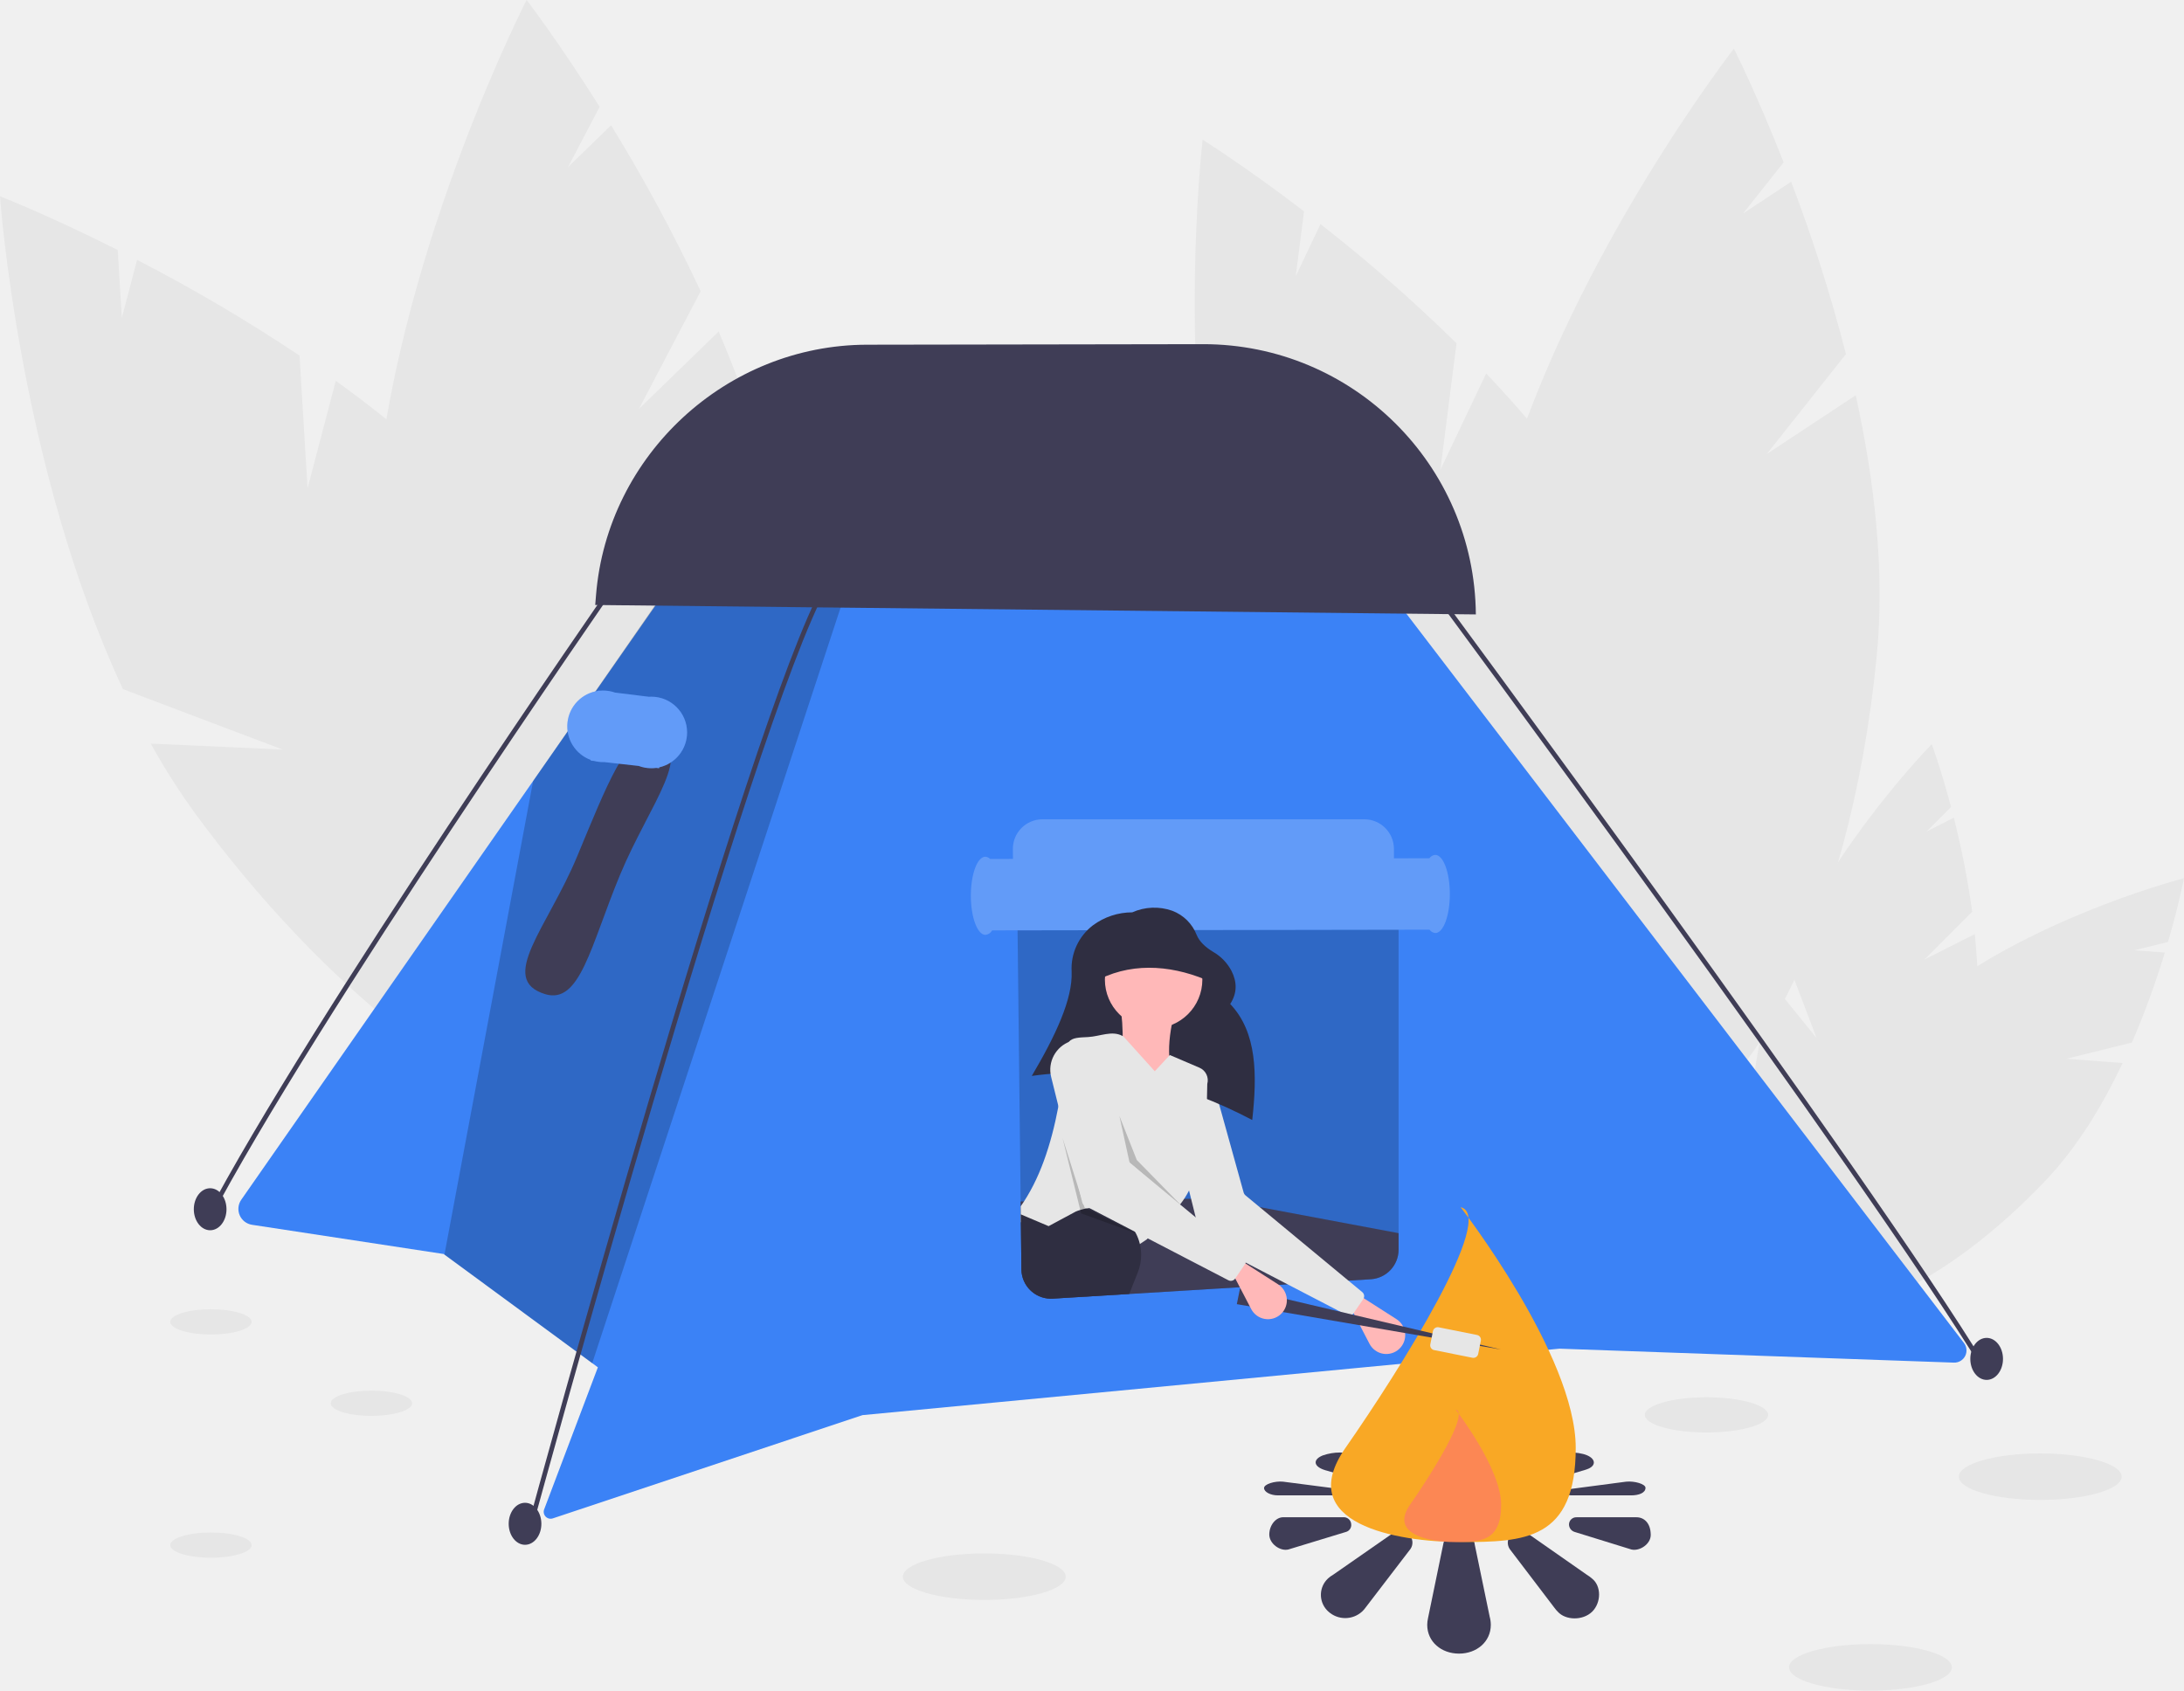
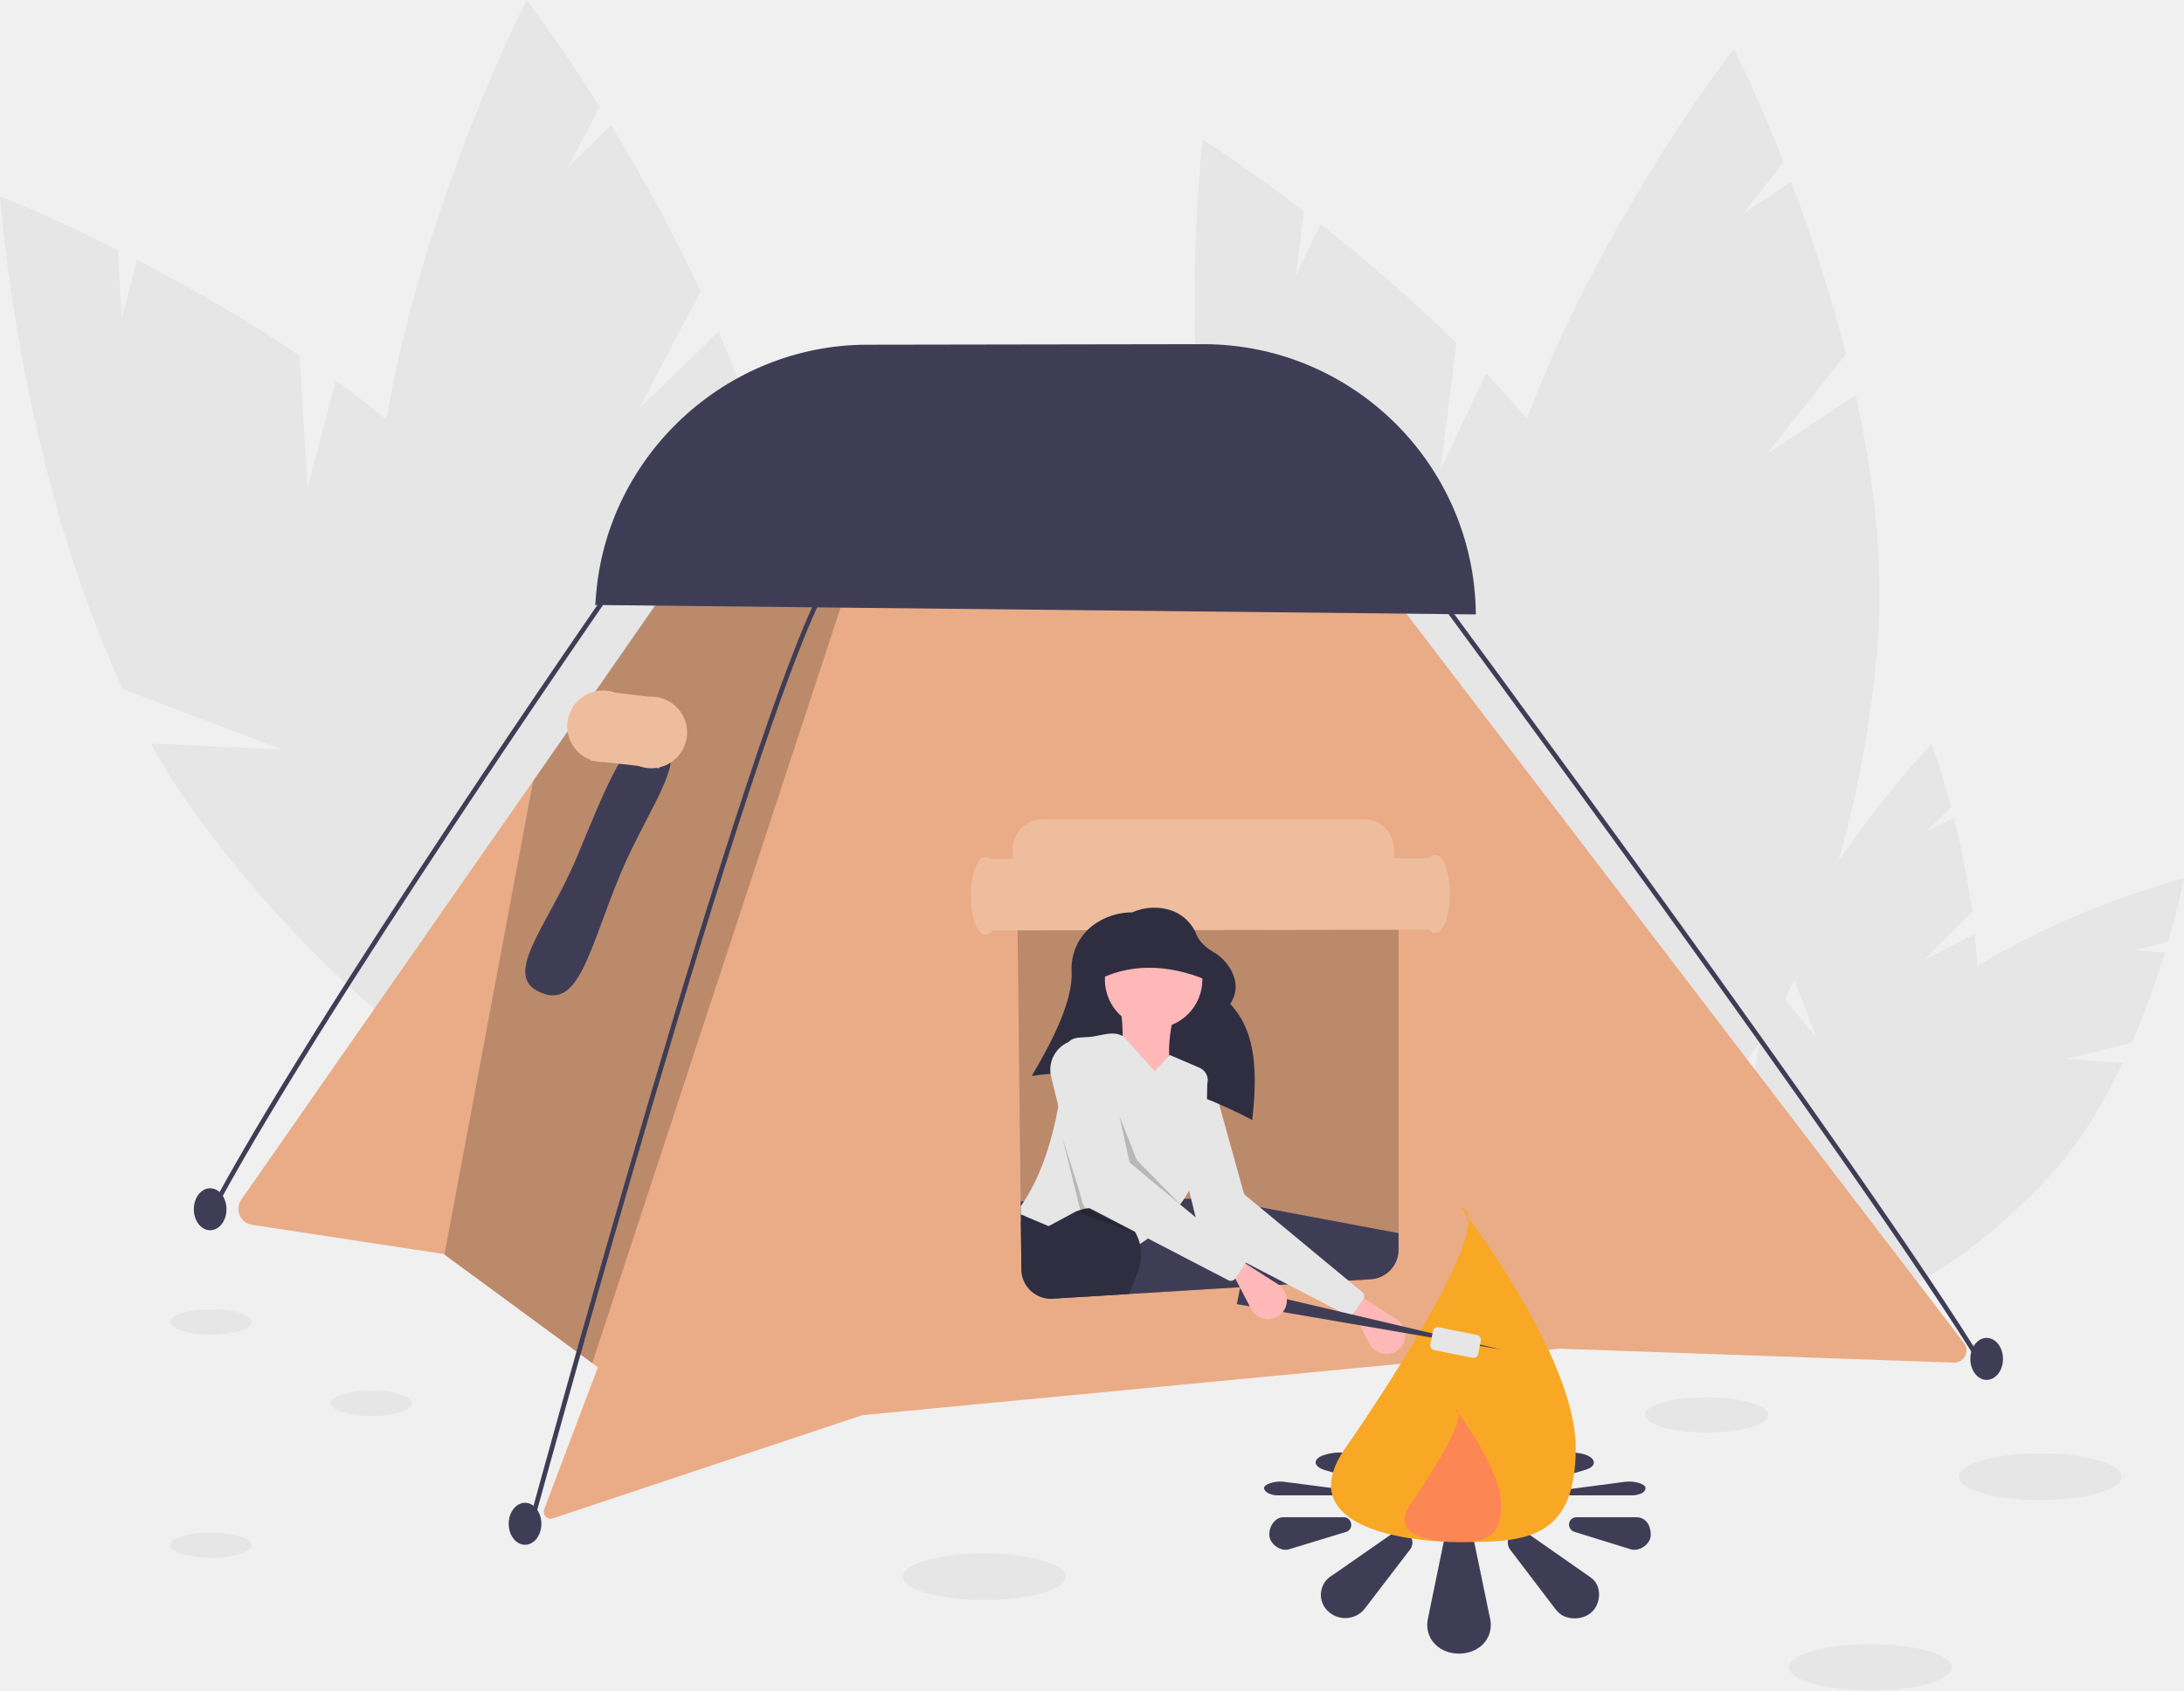
<svg xmlns="http://www.w3.org/2000/svg" data-name="Layer 1" width="939.002" height="727" viewBox="0 0 939.002 727">
  <path d="M957.896,499.119l20.534-20.545a365.614,365.614,0,0,0-7.9-40.446l-11.703,5.924L969.341,433.532c-4.358-16.432-8.284-27.038-8.284-27.038s-41.383,42.144-62.771,91.564l13.252,34.839L893.407,510.501a147.917,147.917,0,0,0-5.084,17.88c-13.086,61.151-3.723,114.997,20.913,120.269s55.216-40.026,68.302-101.177c4.057-18.957,4.012-39.709,2.023-59.321Z" transform="translate(-130.499 -86.5)" fill="#e6e6e6" />
  <path d="M1018.917,541.792l28.198-6.974a365.614,365.614,0,0,0,14.144-38.707l-13.08-.978,14.437-3.57c4.764-16.319,6.885-27.428,6.885-27.428s-57.21,14.687-101.065,45.937l-6.664,36.674-3.945-28.544a147.918,147.918,0,0,0-13.594,12.678C901.422,576.463,881.604,627.398,899.968,644.645s67.957-5.723,110.768-51.306c13.272-14.131,23.96-31.918,32.395-49.736Z" transform="translate(-130.499 -86.5)" fill="#e6e6e6" />
  <path d="M749.796,288.477l6.927-54.369A689.875,689.875,0,0,0,698.238,182.863l-10.627,22.352,3.547-27.837c-25.475-19.494-43.579-30.791-43.579-30.791s-13.108,110.675,12.026,209.127l60,36.697-52.917-12.493a279.106,279.106,0,0,0,13.055,32.555c51.067,106.374,127.206,175.929,170.062,155.355s36.199-123.485-14.867-229.859c-15.831-32.977-39.855-63.897-65.467-90.871Z" transform="translate(-130.499 -86.5)" fill="#e6e6e6" />
  <path d="M890.136,281.718l34.034-42.962a689.877,689.877,0,0,0-23.578-74.099l-20.651,13.641,17.425-21.996c-11.731-29.856-21.39-48.884-21.39-48.884s-68.429,87.968-97.804,185.238l32.394,62.428-38.842-38.048a279.105,279.105,0,0,0-5.653,34.617C754.803,469.111,784.029,568.01,831.35,572.55s94.818-86.997,106.087-204.455c3.494-36.413-1.089-75.299-9.072-111.63Z" transform="translate(-130.499 -86.5)" fill="#e6e6e6" />
  <path d="M262.734,296.467l-3.443-57.048a719.359,719.359,0,0,0-69.857-41.165l-6.555,24.961-1.763-29.208c-29.879-15.034-50.618-23.099-50.618-23.099s8.026,115.935,52.863,211.932l68.588,25.967-56.639-2.541A291.037,291.037,0,0,0,214.998,437.09c72.943,99.087,164.436,155.589,204.356,126.202s13.149-133.536-59.794-232.622c-22.613-30.718-53.221-57.74-84.692-80.411Z" transform="translate(-130.499 -86.5)" fill="#e6e6e6" />
  <path d="M405.21,262.336l26.541-50.615a719.358,719.358,0,0,0-38.522-71.348l-18.513,17.979,13.589-25.915C370.497,104.123,356.912,86.5,356.912,86.5s-53.056,103.394-64.295,208.748L337.91,352.93l-47.172-31.452a291.035,291.035,0,0,0,.92,36.563c11.224,122.527,60.341,218.189,109.704,213.667S481.642,464.192,470.418,341.665c-3.48-37.985-15.714-76.938-30.935-112.613Z" transform="translate(-130.499 -86.5)" fill="#e6e6e6" />
  <ellipse cx="423.193" cy="678" rx="35" ry="10" fill="#e6e6e6" />
  <ellipse cx="804.193" cy="717" rx="35" ry="10" fill="#e6e6e6" />
  <ellipse cx="877.193" cy="635" rx="35" ry="10" fill="#e6e6e6" />
  <ellipse cx="733.693" cy="608.429" rx="26.5" ry="7.571" fill="#e6e6e6" />
  <ellipse cx="159.693" cy="603.429" rx="17.5" ry="5.429" fill="#e6e6e6" />
  <ellipse cx="90.693" cy="664.429" rx="17.5" ry="5.429" fill="#e6e6e6" />
  <ellipse cx="90.693" cy="568.429" rx="17.5" ry="5.429" fill="#e6e6e6" />
-   <path d="M970.564,672.454l-169.56-6-89.42,8.53-152.77,14.57-57.49,5.48-133.14,44.4a2.98,2.98,0,0,1-3.73-3.88l.01-.01,23.09-61.07-2.43-1.79-63.54-46.69-.34-.25-82.39-12.56a6.909,6.909,0,0,1-4.62-10.78l125.48-180.06,65.94-94.6,7.15-10.27,274.3-3.79,267.81,350.35A5.241,5.241,0,0,1,970.564,672.454Z" transform="translate(-130.499 -86.5)" fill="#3b82f6" />
+   <path d="M970.564,672.454l-169.56-6-89.42,8.53-152.77,14.57-57.49,5.48-133.14,44.4a2.98,2.98,0,0,1-3.73-3.88l.01-.01,23.09-61.07-2.43-1.79-63.54-46.69-.34-.25-82.39-12.56a6.909,6.909,0,0,1-4.62-10.78l125.48-180.06,65.94-94.6,7.15-10.27,274.3-3.79,267.81,350.35A5.241,5.241,0,0,1,970.564,672.454Z" transform="translate(-130.499 -86.5)" fill="#eaac86" />
  <polygon points="366.56 245.587 254.623 586.185 191.09 539.495 229.218 335.847 294.966 241.019 295.153 241.24 366.56 245.587" opacity="0.2" />
  <path d="M397.141,462.565c-12.701,30.534-17.198,56.037-32.263,51.432-20.626-6.305,1.031-28.607,13.732-59.14s21.676-53.955,32.263-51.432C430.612,408.129,409.842,432.031,397.141,462.565Z" transform="translate(-130.499 -86.5)" fill="#3f3d56" />
-   <path d="M425.918,401.447a15.388,15.388,0,0,0-15.412-15.363c-.347.001-.69.017-1.032.04l-14.521-1.791a15.356,15.356,0,0,0-5.192-.891c-.489.001-.971.027-1.448.072l-.559-.069-.015.137a15.388,15.388,0,0,0-3.252,29.698l-.03.277,1.428.16a15.406,15.406,0,0,0,3.925.5c.147-0.0.292-.007.438-.012l14.844,1.663a15.346,15.346,0,0,0,5.462.992,15.506,15.506,0,0,0,2.079-.147l1.266.142.008-.371A15.39,15.39,0,0,0,425.918,401.447Z" transform="translate(-130.499 -86.5)" fill="#3b82f6" />
+   <path d="M425.918,401.447a15.388,15.388,0,0,0-15.412-15.363c-.347.001-.69.017-1.032.04l-14.521-1.791a15.356,15.356,0,0,0-5.192-.891c-.489.001-.971.027-1.448.072l-.559-.069-.015.137a15.388,15.388,0,0,0-3.252,29.698l-.03.277,1.428.16a15.406,15.406,0,0,0,3.925.5c.147-0.0.292-.007.438-.012l14.844,1.663a15.346,15.346,0,0,0,5.462.992,15.506,15.506,0,0,0,2.079-.147l1.266.142.008-.371A15.39,15.39,0,0,0,425.918,401.447Z" transform="translate(-130.499 -86.5)" fill="#eaac86" />
  <path d="M425.918,401.447a15.388,15.388,0,0,0-15.412-15.363c-.347.001-.69.017-1.032.04l-14.521-1.791a15.356,15.356,0,0,0-5.192-.891c-.489.001-.971.027-1.448.072l-.559-.069-.015.137a15.388,15.388,0,0,0-3.252,29.698l-.03.277,1.428.16a15.406,15.406,0,0,0,3.925.5c.147-0.0.292-.007.438-.012l14.844,1.663a15.346,15.346,0,0,0,5.462.992,15.506,15.506,0,0,0,2.079-.147l1.266.142.008-.371A15.39,15.39,0,0,0,425.918,401.447Z" transform="translate(-130.499 -86.5)" fill="#fff" opacity="0.2" />
  <path d="M220.413,611.653l-1.777-.933c45.525-86.769,174.285-272.162,175.58-274.024l1.648,1.146C394.569,339.704,265.879,524.994,220.413,611.653Z" transform="translate(-130.499 -86.5)" fill="#3f3d56" />
  <path d="M359.861,741.688l-1.936-.527c.938-3.448,94.186-345.49,126.561-403.189l1.75.982C453.981,396.438,360.799,738.242,359.861,741.688Z" transform="translate(-130.499 -86.5)" fill="#3f3d56" />
  <path d="M982.806,675.374c-49.712-81.892-237.447-335.517-239.338-338.07l1.613-1.194c1.891,2.553,189.681,256.252,239.44,338.223Z" transform="translate(-130.499 -86.5)" fill="#3f3d56" />
  <ellipse cx="356.233" cy="741.76" rx="7.025" ry="9.032" transform="translate(-131.6919 -85.92594) rotate(-0.09218)" fill="#3f3d56" />
  <ellipse cx="220.854" cy="606.501" rx="7.025" ry="9.032" transform="translate(-131.4744 -86.14391) rotate(-0.09218)" fill="#3f3d56" />
  <ellipse cx="984.653" cy="670.85" rx="7.025" ry="9.032" transform="translate(-131.577 -84.91504) rotate(-0.09218)" fill="#3f3d56" />
  <path d="M386.414,346.658l378.621,4.057A117.212,117.212,0,0,0,647.769,234.5l-144.496.232c-60.439.097-111.615,47.362-116.507,107.602Z" transform="translate(-130.499 -86.5)" fill="#3f3d56" />
  <path d="M719.084,471.814h-138.38a12.719,12.719,0,0,0-12.73,12.88l.12,10.12,1.23,108.34.02,2.09.04,3.45.04,3.37.23,20.31a12.739,12.739,0,0,0,12.46,12.59c.34,0,.69-.01,1.04-.03l32.86-2,47.54-2.9,16.78-1.02,3.74-.23,26.15-1.59h.01l9.62-.59a12.75,12.75,0,0,0,11.96-12.71v-139.35A12.744,12.744,0,0,0,719.084,471.814Z" transform="translate(-130.499 -86.5)" opacity="0.2" />
-   <path d="M747.581,454.119a3.401,3.401,0,0,0-2.519,1.444l-15.247.025v-4.044a12.744,12.744,0,0,0-12.73-12.73h-138.38a12.719,12.719,0,0,0-12.73,12.88l.049,4.157-9.834.016a3.043,3.043,0,0,0-2.065-.957c-3.447.006-6.228,7.532-6.213,16.811s2.821,16.797,6.268,16.791a3.766,3.766,0,0,0,2.888-1.925l188.044-.302a3.401,3.401,0,0,0,2.524,1.436c3.447-.005,6.228-7.532,6.213-16.811S751.027,454.114,747.581,454.119Z" transform="translate(-130.499 -86.5)" fill="#3b82f6" />
+   <path d="M747.581,454.119a3.401,3.401,0,0,0-2.519,1.444l-15.247.025v-4.044a12.744,12.744,0,0,0-12.73-12.73h-138.38a12.719,12.719,0,0,0-12.73,12.88l.049,4.157-9.834.016a3.043,3.043,0,0,0-2.065-.957c-3.447.006-6.228,7.532-6.213,16.811s2.821,16.797,6.268,16.791a3.766,3.766,0,0,0,2.888-1.925l188.044-.302a3.401,3.401,0,0,0,2.524,1.436c3.447-.005,6.228-7.532,6.213-16.811S751.027,454.114,747.581,454.119Z" transform="translate(-130.499 -86.5)" fill="#eaac86" />
  <path d="M747.581,454.119a3.401,3.401,0,0,0-2.519,1.444l-15.247.025v-4.044a12.744,12.744,0,0,0-12.73-12.73h-138.38a12.719,12.719,0,0,0-12.73,12.88l.049,4.157-9.833.016a3.043,3.043,0,0,0-2.065-.957c-3.447.006-6.228,7.532-6.213,16.811s2.821,16.797,6.268,16.791a3.766,3.766,0,0,0,2.888-1.925l188.044-.302a3.401,3.401,0,0,0,2.524,1.436c3.447-.005,6.228-7.532,6.213-16.811S751.027,454.114,747.581,454.119Z" transform="translate(-130.499 -86.5)" fill="#fff" opacity="0.2" />
  <path d="M732.09,666.558l0,0a8.133,8.133,0,0,1-12.77-2.182L711.797,649.931l2.993-6.485,16.128,10.322A8.133,8.133,0,0,1,732.09,666.558Z" transform="translate(-130.499 -86.5)" fill="#ffb8b8" />
  <path d="M764.587,750.835a6.736,6.736,0,0,0-6.791-6.018,6.82,6.82,0,0,0-6.663,5.165h0l-6.663,32.354a13.088,13.088,0,0,0-.34,2.885c0,7.296,6.106,12.366,13.666,12.366s13.669-5.07,13.669-12.366a13.237,13.237,0,0,0-.472-3.459Z" transform="translate(-130.499 -86.5)" fill="#3f3d56" />
  <path d="M814.985,765.306a15.294,15.294,0,0,0-2.178-1.592l-25.453-17.788c-2.478-1.556-5.125-1.512-7.047.366a4.953,4.953,0,0,0-.732,6.297l19.219,25.259a13.388,13.388,0,0,0,1.464,1.717c3.331,3.723,10.719,3.928,14.779,0C819.042,775.571,818.994,768.454,814.985,765.306Z" transform="translate(-130.499 -86.5)" fill="#3f3d56" />
  <path d="M834.113,738.955H808.334a3.135,3.135,0,0,0-3.251,2.987,3.408,3.408,0,0,0,2.533,3.353l24.319,7.523c3.533.824,8.292-2.325,8.292-6.256C840.226,741.562,837.444,738.955,834.113,738.955Z" transform="translate(-130.499 -86.5)" fill="#3f3d56" />
  <path d="M711.448,741.928a3.201,3.201,0,0,0-3.459-2.987H682.209c-3.247,0-5.985,3.507-5.985,7.439s4.62,7.263,8.164,6.439l24.685-7.523A3.097,3.097,0,0,0,711.448,741.928Z" transform="translate(-130.499 -86.5)" fill="#3f3d56" />
  <path d="M729.14,745.955l-25.461,17.711a11.839,11.839,0,0,0-2.196,1.592,9.639,9.639,0,0,0-.494,13.622q.238.256.494.494a10.759,10.759,0,0,0,14.775,0,11.258,11.258,0,0,0,1.464-1.713l19.234-25.117a4.828,4.828,0,0,0-.732-6.245A5.491,5.491,0,0,0,729.14,745.955Z" transform="translate(-130.499 -86.5)" fill="#3f3d56" />
  <path d="M768.744,711.343a2.735,2.735,0,0,0,.472-1.47c0-3.101-6.11-5.255-13.669-5.255s-13.666,2.155-13.666,5.255a2.617,2.617,0,0,0,.34,1.226l6.663,13.75h0c.763,1.297,3.516,2.204,6.663,2.195,3.547,0,6.494-1.122,6.791-2.558Z" transform="translate(-130.499 -86.5)" fill="#3f3d56" />
  <path d="M812.787,712.276c-4.06-1.669-11.447-1.582-14.779,0a11.986,11.986,0,0,0-1.464.73l-19.219,10.735c-1.307.85-.999,1.976.732,2.676a11.499,11.499,0,0,0,7.047.156l25.453-7.56a21.702,21.702,0,0,0,2.178-.677C816.744,716.998,816.792,713.974,812.787,712.276Z" transform="translate(-130.499 -86.5)" fill="#3f3d56" />
  <path d="M837.977,726.301c0-1.671-4.759-3.009-8.292-2.659l-24.319,3.197c-1.453.204-2.533.677-2.533,1.425s1.585,1.27,3.251,1.27h25.779C835.194,729.534,837.977,728.427,837.977,726.301Z" transform="translate(-130.499 -86.5)" fill="#3f3d56" />
  <path d="M706.822,726.84l-24.685-3.197c-3.544-.35-8.164,1.066-8.164,2.737s2.738,3.161,5.985,3.161h25.779c1.794,0,3.459-.492,3.459-1.27S708.429,727.044,706.822,726.84Z" transform="translate(-130.499 -86.5)" fill="#3f3d56" />
  <path d="M733.974,726.413c1.801-.711,2.013-1.786.732-2.654l-19.234-10.674a10.097,10.097,0,0,0-1.464-.728,22.485,22.485,0,0,0-14.775,0q-.256.101-.494.21c-3.625,1.657-3.404,4.249.494,5.789a16.885,16.885,0,0,0,2.196.677l25.461,7.527A11.634,11.634,0,0,0,733.974,726.413Z" transform="translate(-130.499 -86.5)" fill="#3f3d56" />
  <path d="M807.978,709.117c0,39.763-22.161,40.498-49.498,40.498s-72.218-7.866-49.498-40.498C732.946,674.699,774.057,609.096,758.48,605.622,758.48,605.622,807.978,669.354,807.978,709.117Z" transform="translate(-130.499 -86.5)" fill="#f9a825" />
  <path d="M775.913,733.585c0,15.739-8.772,16.031-19.593,16.031S727.733,746.501,736.727,733.585c9.486-13.624,25.759-39.592,19.593-40.967C756.32,692.618,775.913,717.845,775.913,733.585Z" transform="translate(-130.499 -86.5)" fill="#ff6584" opacity="0.5" />
  <path d="M731.814,616.784v7.11a12.75,12.75,0,0,1-11.96,12.71l-136.7,8.33a12.722,12.722,0,0,1-13.5-12.56l-.33-29.22,82.69-1.34Z" transform="translate(-130.499 -86.5)" fill="#3f3d56" />
  <path d="M709.523,652.002l-61.671-32.031a2.258,2.258,0,0,1-1.151-1.46L633.323,564.594a12.942,12.942,0,0,1,8.286-15.332l3.223-1.128a5.562,5.562,0,0,1,7.197,3.761l13.186,47.469a2.258,2.258,0,0,0,.735,1.134L716.197,642.132a2.258,2.258,0,0,1,.423,3.013l-4.193,6.128A2.258,2.258,0,0,1,709.523,652.002Z" transform="translate(-130.499 -86.5)" fill="#e6e6e6" />
  <path d="M668.896,568.12c-29.911-15.747-61.221-23.655-94.781-18.956,10.116-17.145,17.629-32.996,17.127-44.862a23.357,23.357,0,0,1,9.163-19.898,28.355,28.355,0,0,1,16.899-5.577h0a23.221,23.221,0,0,1,17.2-.684,18.086,18.086,0,0,1,10.49,10.388c1.147,2.78,3.617,5.215,7.2,7.36a20.205,20.205,0,0,1,7.796,8.145c2.36,4.697,2.523,9.425-.571,14.2C671.003,530.403,671.035,548.687,668.896,568.12Z" transform="translate(-130.499 -86.5)" fill="#2f2e41" />
  <circle cx="495.995" cy="421.26" r="20.952" fill="#ffb8b8" />
  <path d="M636.471,553.155l-24.443,2.494c1.312-14.292,1.828-27.479,0-37.413H636.471C631.829,534.052,632.236,545.325,636.471,553.155Z" transform="translate(-130.499 -86.5)" fill="#ffb8b8" />
  <path d="M649.564,552.614q-.03,3.285-.14,6.5c-.51,15.34-2.44,29.15-7.7,39.32a35.335,35.335,0,0,1-3.81,5.95.175.175,0,0,1-.04.05,3.864,3.864,0,0,1-.33.4,28.296,28.296,0,0,1-3.57,3.69l-10.01,10.5-.46.48-2.92,1.95-15.04,10.02-36.12-19.41-.04-3.37-.04-3.45c8.03-11.38,13.04-26.18,16.22-43.03.87-4.61,1.61-9.38,2.24-14.28.43-3.39.81-6.85,1.14-10.36a5.535,5.535,0,0,1,1.05-2.99.01.01,0,0,1,.01-.01c1.54-1.96,4.6-1.92,8.3-2.12,5.19-.28,10.3-2.97,14.89-.43a2.695,2.695,0,0,1,.33.18l13.47,14.96,6.19-6.67.29-.31,12.75,5.46a5.887,5.887,0,0,1,3.34,6.97Z" transform="translate(-130.499 -86.5)" fill="#e6e6e6" />
  <path d="M621.134,626.144a20.23,20.23,0,0,1-1.42,7.45l-3.7,9.34-32.86,2c-.35.02-.7.03-1.04.03a12.739,12.739,0,0,1-12.46-12.59l-.23-20.31-.04-3.37,11.96,5.07,11.66-6.26a17.449,17.449,0,0,1,1.95-.7,18.754,18.754,0,0,1,2.64-.63h.01c.43-.07.86-.13,1.29-.17a20.211,20.211,0,0,1,13.91,3.77,19.945,19.945,0,0,1,5.71,6.42,4.745,4.745,0,0,1,.29.54,19.512,19.512,0,0,1,1.78,4.72A20.458,20.458,0,0,1,621.134,626.144Z" transform="translate(-130.499 -86.5)" fill="#2f2e41" />
  <polygon points="481.279 479.874 485.65 499.929 512.207 522.775 488.762 498.831 481.279 479.874" opacity="0.2" />
  <polygon points="456.836 489.352 464.817 521.777 488.263 530.258 466.314 519.283 456.836 489.352" opacity="0.2" />
  <path d="M651.686,509.007c-15.442-7.104-32.899-9.13-48.388-1.497l1.995-17.958,33.921-5.487Z" transform="translate(-130.499 -86.5)" fill="#2f2e41" />
  <polygon points="645.315 580.314 531.768 560.808 533.16 553.948 645.315 580.314 645.315 580.314" fill="#3f3d56" />
  <path d="M681.208,651.593l0,0a8.133,8.133,0,0,1-12.77-2.182l-7.523-14.445,2.993-6.485,16.128,10.322A8.133,8.133,0,0,1,681.208,651.593Z" transform="translate(-130.499 -86.5)" fill="#ffb8b8" />
  <path d="M658.641,637.037l-61.671-32.031a2.258,2.258,0,0,1-1.151-1.46l-13.378-53.918a12.942,12.942,0,0,1,8.286-15.332l3.223-1.128a5.562,5.562,0,0,1,7.197,3.761l13.186,47.469a2.258,2.258,0,0,0,.735,1.134l50.248,41.634a2.258,2.258,0,0,1,.423,3.013l-4.193,6.128A2.258,2.258,0,0,1,658.641,637.037Z" transform="translate(-130.499 -86.5)" fill="#e6e6e6" />
  <path d="M763.575,670.365a2.105,2.105,0,0,0,2.467-1.645l1.138-5.694a2.096,2.096,0,0,0-1.645-2.467l-16.481-3.295a2.101,2.101,0,0,0-2.467,1.646l-1.138,5.694a2.096,2.096,0,0,0,1.645,2.467Z" transform="translate(-130.499 -86.5)" fill="#e6e6e6" />
</svg>
